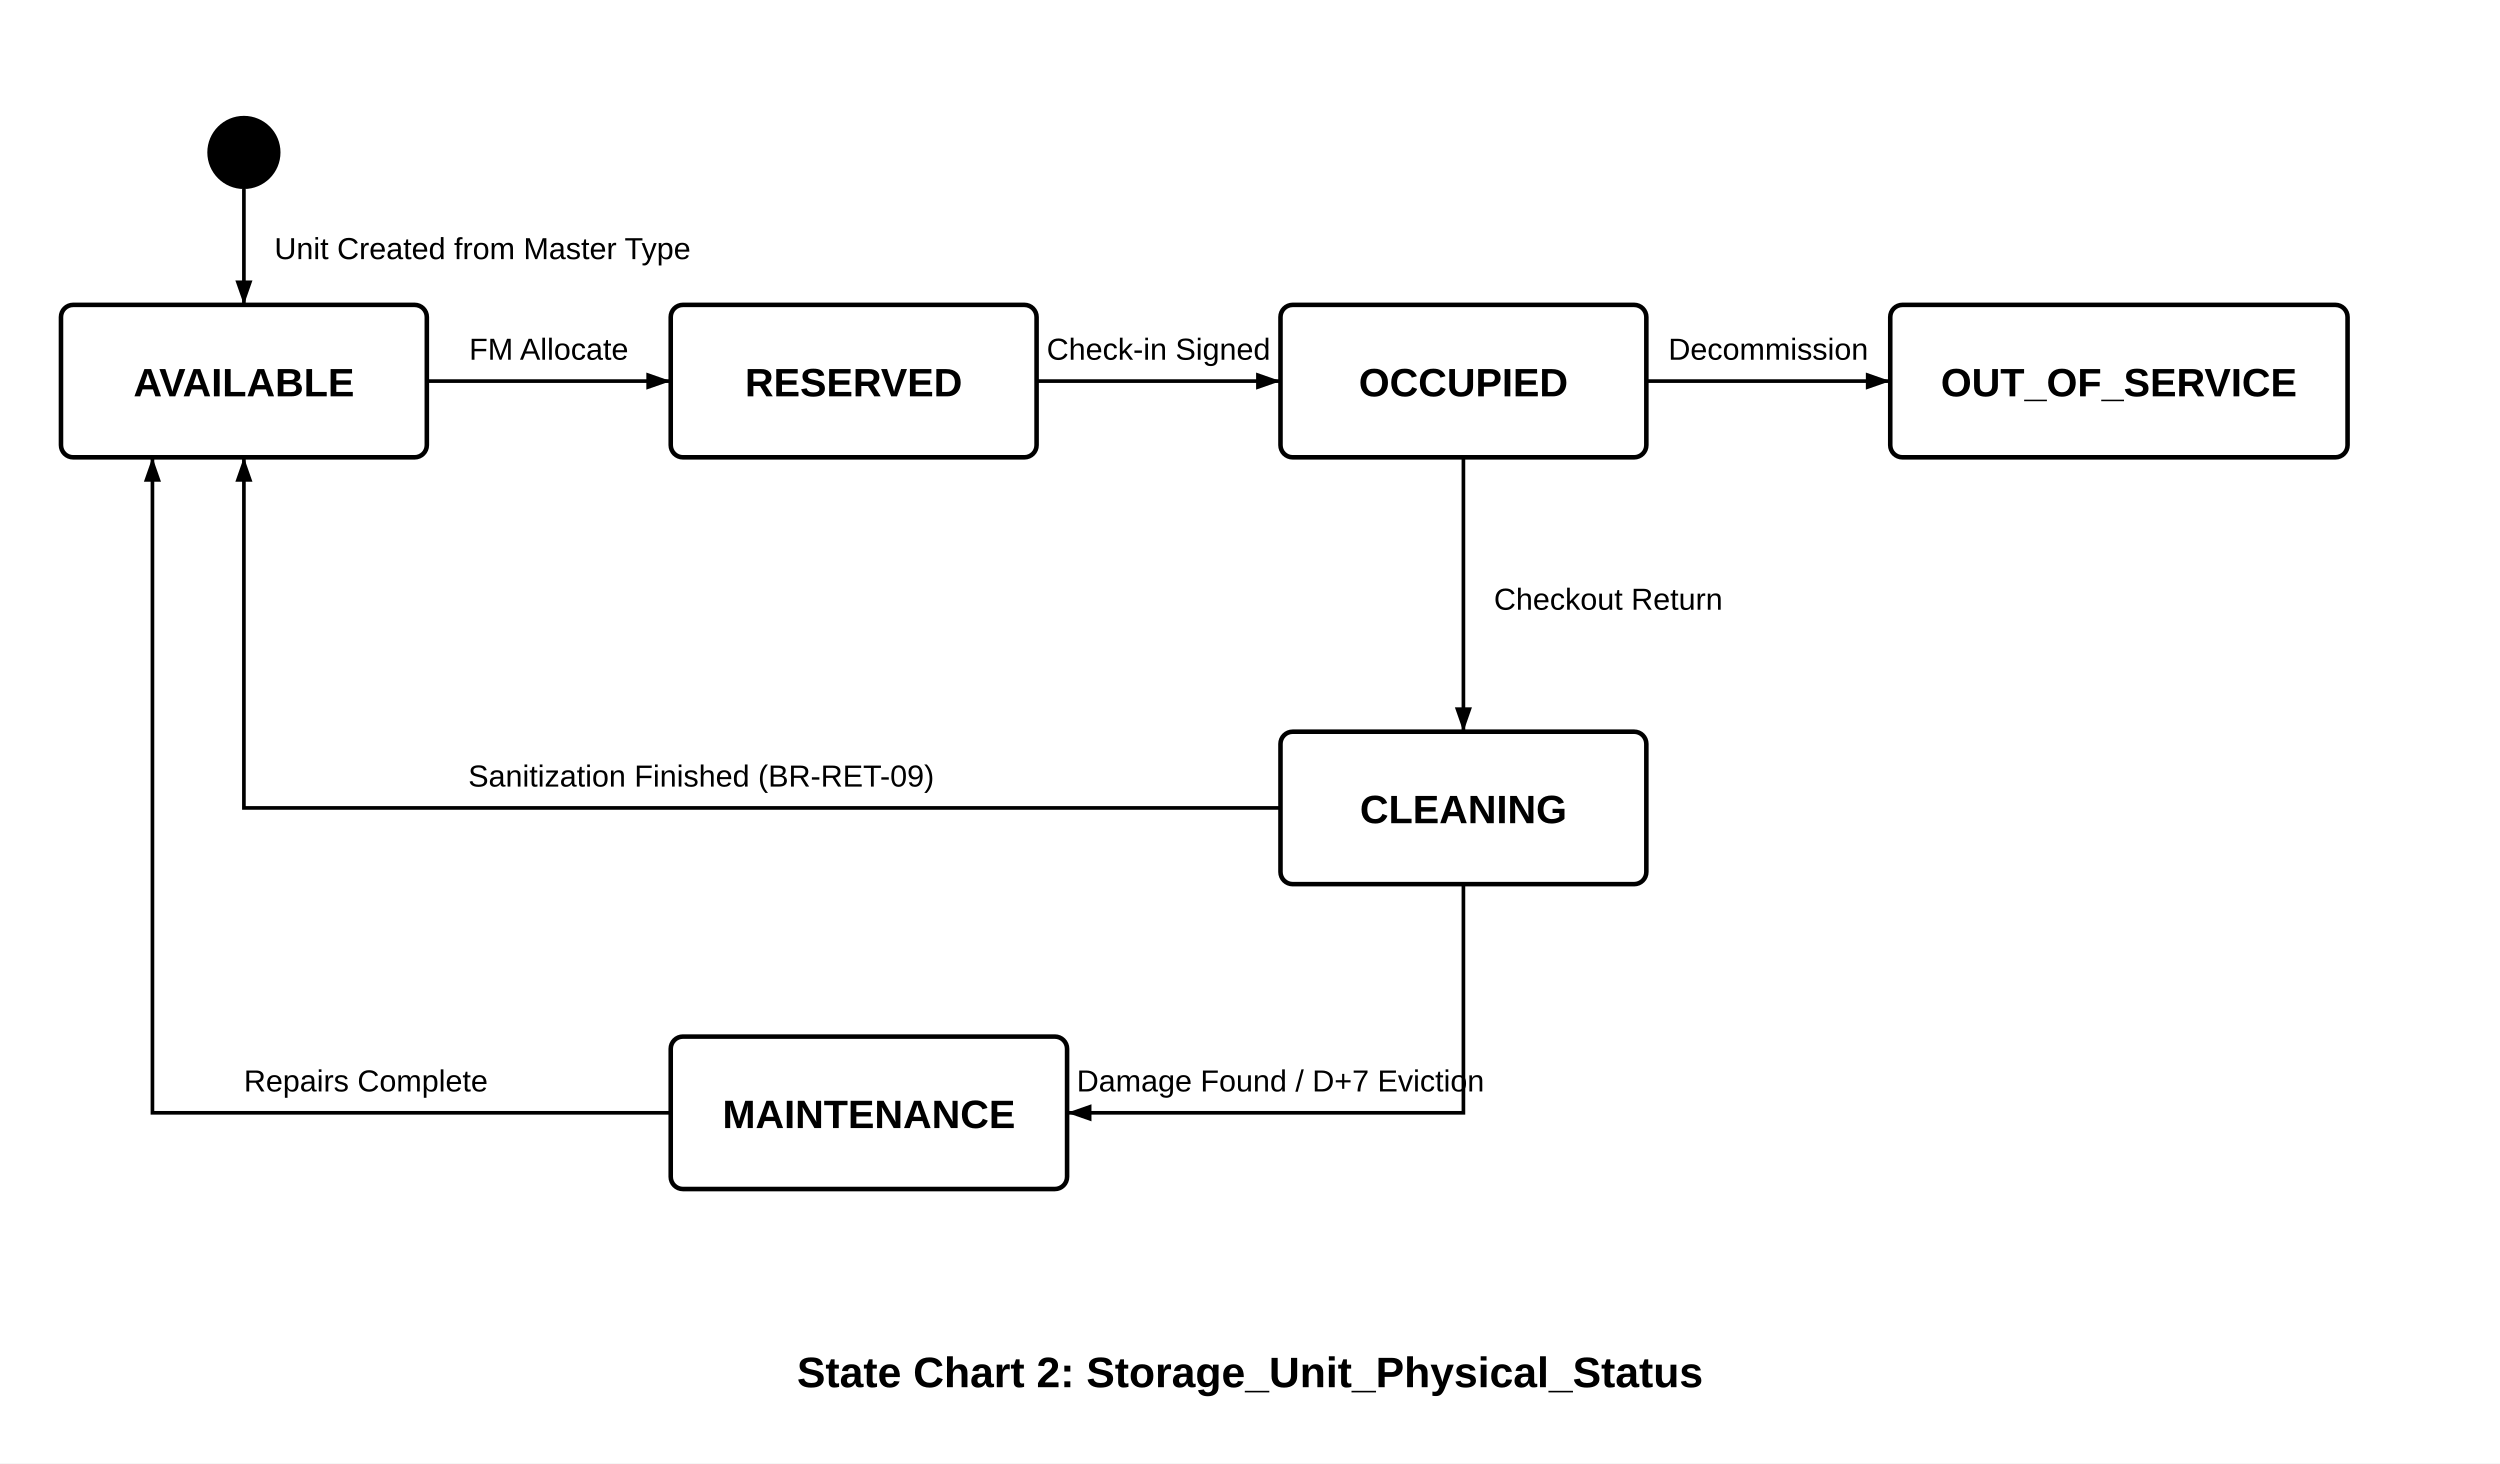
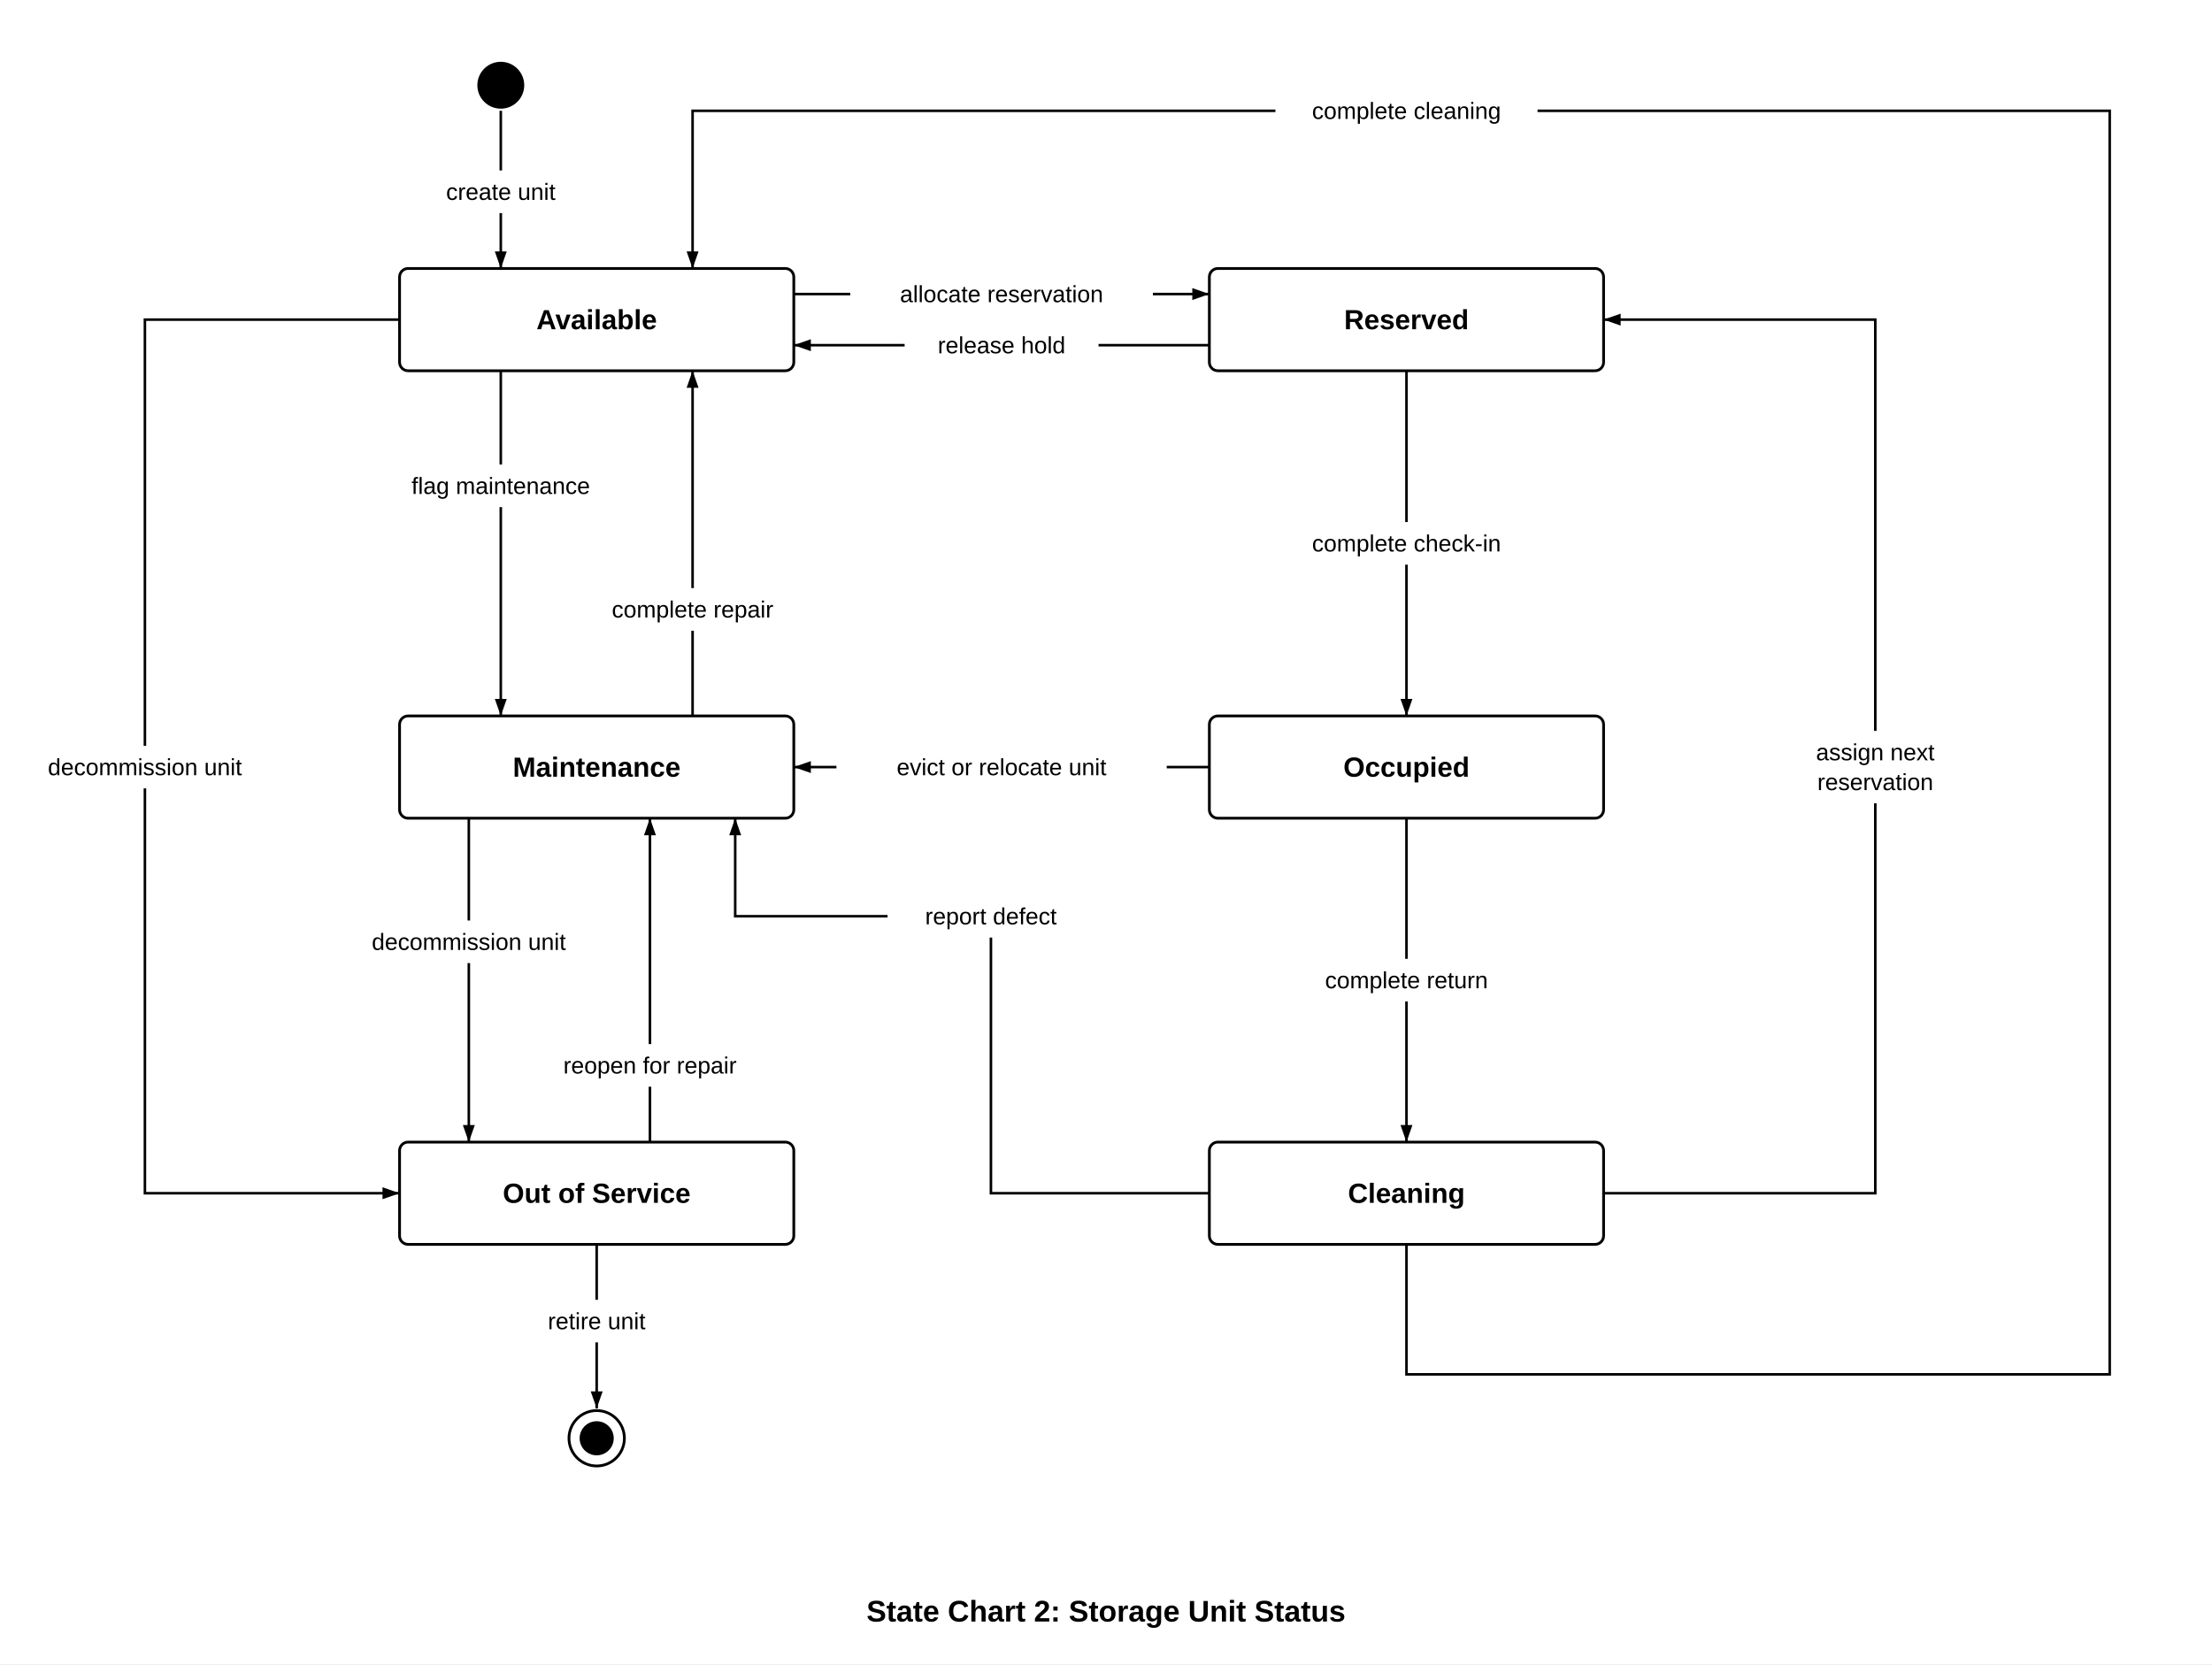
- <svg xmlns="http://www.w3.org/2000/svg" viewBox="0 0 820 480" width="820" height="480">
+ <svg xmlns="http://www.w3.org/2000/svg" viewBox="0 0 1038 781" width="1038" height="781">
  <style>
-     .state-title { font-family: Arial, sans-serif; font-size: 13px; font-weight: bold; text-anchor: middle; fill: #000000; }
-     .state-desc { font-family: Arial, sans-serif; font-size: 11px; text-anchor: middle; fill: #444444; }
-     .edge-label { font-family: Arial, sans-serif; font-size: 10px; fill: #000000; text-anchor: middle; }
-     .edge-label-start { font-family: Arial, sans-serif; font-size: 10px; fill: #000000; text-anchor: start; }
-     .caption { font-family: Arial, sans-serif; font-size: 14px; font-weight: bold; text-anchor: middle; fill: #000000; }
+     .state-name { font-family: Arial, Helvetica, sans-serif; font-size: 13px; font-weight: bold; text-anchor: middle; fill: #000000; }
+     .edge-label { font-family: Arial, Helvetica, sans-serif; font-size: 11px; text-anchor: middle; fill: #000000; }
+     .caption { font-family: Arial, Helvetica, sans-serif; font-size: 14px; font-weight: bold; text-anchor: middle; fill: #000000; }
  </style>
  <defs>
    <marker id="arrow" viewBox="0 0 10 10" refX="10" refY="5" markerWidth="8" markerHeight="8" orient="auto" markerUnits="userSpaceOnUse">
      <path d="M 0 1.5 L 10 5 L 0 8.5 z" fill="#000000" />
    </marker>
  </defs>
-   <rect width="820" height="480" fill="#ffffff" />
-   <circle cx="80" cy="50" r="12" fill="#000000" />
-   <path d="M 80 62 L 80 100" stroke="#000000" stroke-width="1.2" fill="none" marker-end="url(#arrow)" />
-   <text x="90" y="85" class="edge-label-start">Unit Created from Master Type</text>
-   <rect x="20" y="100" width="120" height="50" rx="4" ry="4" stroke="#000000" stroke-width="1.5" fill="#ffffff" />
-   <text x="80" y="130" class="state-title">AVAILABLE</text>
-   <rect x="220" y="100" width="120" height="50" rx="4" ry="4" stroke="#000000" stroke-width="1.5" fill="#ffffff" />
-   <text x="280" y="130" class="state-title">RESERVED</text>
-   <path d="M 140 125 L 220 125" stroke="#000000" stroke-width="1.2" fill="none" marker-end="url(#arrow)" />
-   <text x="180" y="118" class="edge-label">FM Allocate</text>
-   <rect x="420" y="100" width="120" height="50" rx="4" ry="4" stroke="#000000" stroke-width="1.5" fill="#ffffff" />
-   <text x="480" y="130" class="state-title">OCCUPIED</text>
-   <path d="M 340 125 L 420 125" stroke="#000000" stroke-width="1.2" fill="none" marker-end="url(#arrow)" />
-   <text x="380" y="118" class="edge-label">Check-in Signed</text>
-   <rect x="420" y="240" width="120" height="50" rx="4" ry="4" stroke="#000000" stroke-width="1.5" fill="#ffffff" />
-   <text x="480" y="270" class="state-title">CLEANING</text>
-   <path d="M 480 150 L 480 240" stroke="#000000" stroke-width="1.2" fill="none" marker-end="url(#arrow)" />
-   <text x="490" y="200" class="edge-label-start">Checkout Return</text>
-   <path d="M 420 265 L 80 265 L 80 150" stroke="#000000" stroke-width="1.2" fill="none" marker-end="url(#arrow)" />
-   <text x="230" y="258" class="edge-label">Sanitization Finished (BR-RET-09)</text>
-   <rect x="220" y="340" width="130" height="50" rx="4" ry="4" stroke="#000000" stroke-width="1.5" fill="#ffffff" />
-   <text x="285" y="370" class="state-title">MAINTENANCE</text>
-   <path d="M 480 290 L 480 365 L 350 365" stroke="#000000" stroke-width="1.2" fill="none" marker-end="url(#arrow)" />
-   <text x="420" y="358" class="edge-label">Damage Found / D+7 Eviction</text>
-   <path d="M 220 365 L 50 365 L 50 150" stroke="#000000" stroke-width="1.2" fill="none" marker-end="url(#arrow)" />
-   <text x="120" y="358" class="edge-label">Repairs Complete</text>
-   <rect x="620" y="100" width="150" height="50" rx="4" ry="4" stroke="#000000" stroke-width="1.5" fill="#ffffff" />
-   <text x="695" y="130" class="state-title">OUT_OF_SERVICE</text>
-   <path d="M 540 125 L 620 125" stroke="#000000" stroke-width="1.2" fill="none" marker-end="url(#arrow)" />
-   <text x="580" y="118" class="edge-label">Decommission</text>
-   <text x="410" y="455" class="caption">State Chart 2: Storage_Unit_Physical_Status</text>
+   <rect width="1038" height="781" fill="#ffffff" />
+   <path d="M 235 52 L 235 126" fill="none" stroke="#000000" stroke-width="1.2" stroke-linejoin="miter" marker-end="url(#arrow)" />
+   <path d="M 372.5 138 L 567.5 138" fill="none" stroke="#000000" stroke-width="1.2" stroke-linejoin="miter" marker-end="url(#arrow)" />
+   <path d="M 567.5 162 L 372.5 162" fill="none" stroke="#000000" stroke-width="1.2" stroke-linejoin="miter" marker-end="url(#arrow)" />
+   <path d="M 660 174 L 660 336" fill="none" stroke="#000000" stroke-width="1.2" stroke-linejoin="miter" marker-end="url(#arrow)" />
+   <path d="M 660 384 L 660 536" fill="none" stroke="#000000" stroke-width="1.2" stroke-linejoin="miter" marker-end="url(#arrow)" />
+   <path d="M 567.5 360 L 372.5 360" fill="none" stroke="#000000" stroke-width="1.2" stroke-linejoin="miter" marker-end="url(#arrow)" />
+   <path d="M 235 174 L 235 336" fill="none" stroke="#000000" stroke-width="1.2" stroke-linejoin="miter" marker-end="url(#arrow)" />
+   <path d="M 325 336 L 325 174" fill="none" stroke="#000000" stroke-width="1.2" stroke-linejoin="miter" marker-end="url(#arrow)" />
+   <path d="M 567.5 560 L 465 560 L 465 430 L 345 430 L 345 384" fill="none" stroke="#000000" stroke-width="1.2" stroke-linejoin="miter" marker-end="url(#arrow)" />
+   <path d="M 752.5 560 L 880 560 L 880 150 L 752.5 150" fill="none" stroke="#000000" stroke-width="1.2" stroke-linejoin="miter" marker-end="url(#arrow)" />
+   <path d="M 660 584 L 660 645 L 990 645 L 990 52 L 325 52 L 325 126" fill="none" stroke="#000000" stroke-width="1.2" stroke-linejoin="miter" marker-end="url(#arrow)" />
+   <path d="M 187.5 150 L 68 150 L 68 560 L 187.5 560" fill="none" stroke="#000000" stroke-width="1.2" stroke-linejoin="miter" marker-end="url(#arrow)" />
+   <path d="M 220 384 L 220 536" fill="none" stroke="#000000" stroke-width="1.2" stroke-linejoin="miter" marker-end="url(#arrow)" />
+   <path d="M 305 536 L 305 384" fill="none" stroke="#000000" stroke-width="1.2" stroke-linejoin="miter" marker-end="url(#arrow)" />
+   <path d="M 280 584 L 280 661" fill="none" stroke="#000000" stroke-width="1.2" stroke-linejoin="miter" marker-end="url(#arrow)" />
+   <circle cx="235" cy="40" r="11" fill="#000000" />
+   <rect x="187.5" y="126" width="185" height="48" rx="4" ry="4" fill="#ffffff" stroke="#000000" stroke-width="1.3" />
+   <text x="280" y="150" class="state-name" dominant-baseline="central">Available</text>
+   <rect x="567.5" y="126" width="185" height="48" rx="4" ry="4" fill="#ffffff" stroke="#000000" stroke-width="1.3" />
+   <text x="660" y="150" class="state-name" dominant-baseline="central">Reserved</text>
+   <rect x="187.5" y="336" width="185" height="48" rx="4" ry="4" fill="#ffffff" stroke="#000000" stroke-width="1.3" />
+   <text x="280" y="360" class="state-name" dominant-baseline="central">Maintenance</text>
+   <rect x="567.5" y="336" width="185" height="48" rx="4" ry="4" fill="#ffffff" stroke="#000000" stroke-width="1.3" />
+   <text x="660" y="360" class="state-name" dominant-baseline="central">Occupied</text>
+   <rect x="187.5" y="536" width="185" height="48" rx="4" ry="4" fill="#ffffff" stroke="#000000" stroke-width="1.3" />
+   <text x="280" y="560" class="state-name" dominant-baseline="central">Out of Service</text>
+   <rect x="567.5" y="536" width="185" height="48" rx="4" ry="4" fill="#ffffff" stroke="#000000" stroke-width="1.3" />
+   <text x="660" y="560" class="state-name" dominant-baseline="central">Cleaning</text>
+   <circle cx="280" cy="675" r="13" fill="#ffffff" stroke="#000000" stroke-width="1.3" />
+   <circle cx="280" cy="675" r="8" fill="#000000" />
+   <rect x="193" y="80" width="84" height="20" rx="2" ry="2" fill="#ffffff" stroke="none" />
+   <text x="235" y="90" class="edge-label" dominant-baseline="central">create unit</text>
+   <rect x="399" y="128" width="142" height="20" rx="2" ry="2" fill="#ffffff" stroke="none" />
+   <text x="470" y="138" class="edge-label" dominant-baseline="central">allocate reservation</text>
+   <rect x="424.5" y="152" width="91" height="20" rx="2" ry="2" fill="#ffffff" stroke="none" />
+   <text x="470" y="162" class="edge-label" dominant-baseline="central">release hold</text>
+   <rect x="598.5" y="245" width="123" height="20" rx="2" ry="2" fill="#ffffff" stroke="none" />
+   <text x="660" y="255" class="edge-label" dominant-baseline="central">complete check-in</text>
+   <rect x="605" y="450" width="110" height="20" rx="2" ry="2" fill="#ffffff" stroke="none" />
+   <text x="660" y="460" class="edge-label" dominant-baseline="central">complete return</text>
+   <rect x="392.5" y="350" width="155" height="20" rx="2" ry="2" fill="#ffffff" stroke="none" />
+   <text x="470" y="360" class="edge-label" dominant-baseline="central">evict or relocate unit</text>
+   <rect x="177" y="218" width="116" height="20" rx="2" ry="2" fill="#ffffff" stroke="none" />
+   <text x="235" y="228" class="edge-label" dominant-baseline="central">flag maintenance</text>
+   <rect x="270" y="276" width="110" height="20" rx="2" ry="2" fill="#ffffff" stroke="none" />
+   <text x="325" y="286" class="edge-label" dominant-baseline="central">complete repair</text>
+   <rect x="416.5" y="420" width="97" height="20" rx="2" ry="2" fill="#ffffff" stroke="none" />
+   <text x="465" y="430" class="edge-label" dominant-baseline="central">report defect</text>
+   <rect x="838" y="343" width="84" height="34" rx="2" ry="2" fill="#ffffff" stroke="none" />
+   <text x="880" y="353" class="edge-label" dominant-baseline="central">assign next</text>
+   <text x="880" y="367" class="edge-label" dominant-baseline="central">reservation</text>
+   <rect x="598.5" y="42" width="123" height="20" rx="2" ry="2" fill="#ffffff" stroke="none" />
+   <text x="660" y="52" class="edge-label" dominant-baseline="central">complete cleaning</text>
+   <rect x="6.5" y="350" width="123" height="20" rx="2" ry="2" fill="#ffffff" stroke="none" />
+   <text x="68" y="360" class="edge-label" dominant-baseline="central">decommission unit</text>
+   <rect x="158.5" y="432" width="123" height="20" rx="2" ry="2" fill="#ffffff" stroke="none" />
+   <text x="220" y="442" class="edge-label" dominant-baseline="central">decommission unit</text>
+   <rect x="243.5" y="490" width="123" height="20" rx="2" ry="2" fill="#ffffff" stroke="none" />
+   <text x="305" y="500" class="edge-label" dominant-baseline="central">reopen for repair</text>
+   <rect x="238" y="610" width="84" height="20" rx="2" ry="2" fill="#ffffff" stroke="none" />
+   <text x="280" y="620" class="edge-label" dominant-baseline="central">retire unit</text>
+   <text x="519" y="761" class="caption">State Chart 2: Storage Unit Status</text>
</svg>
